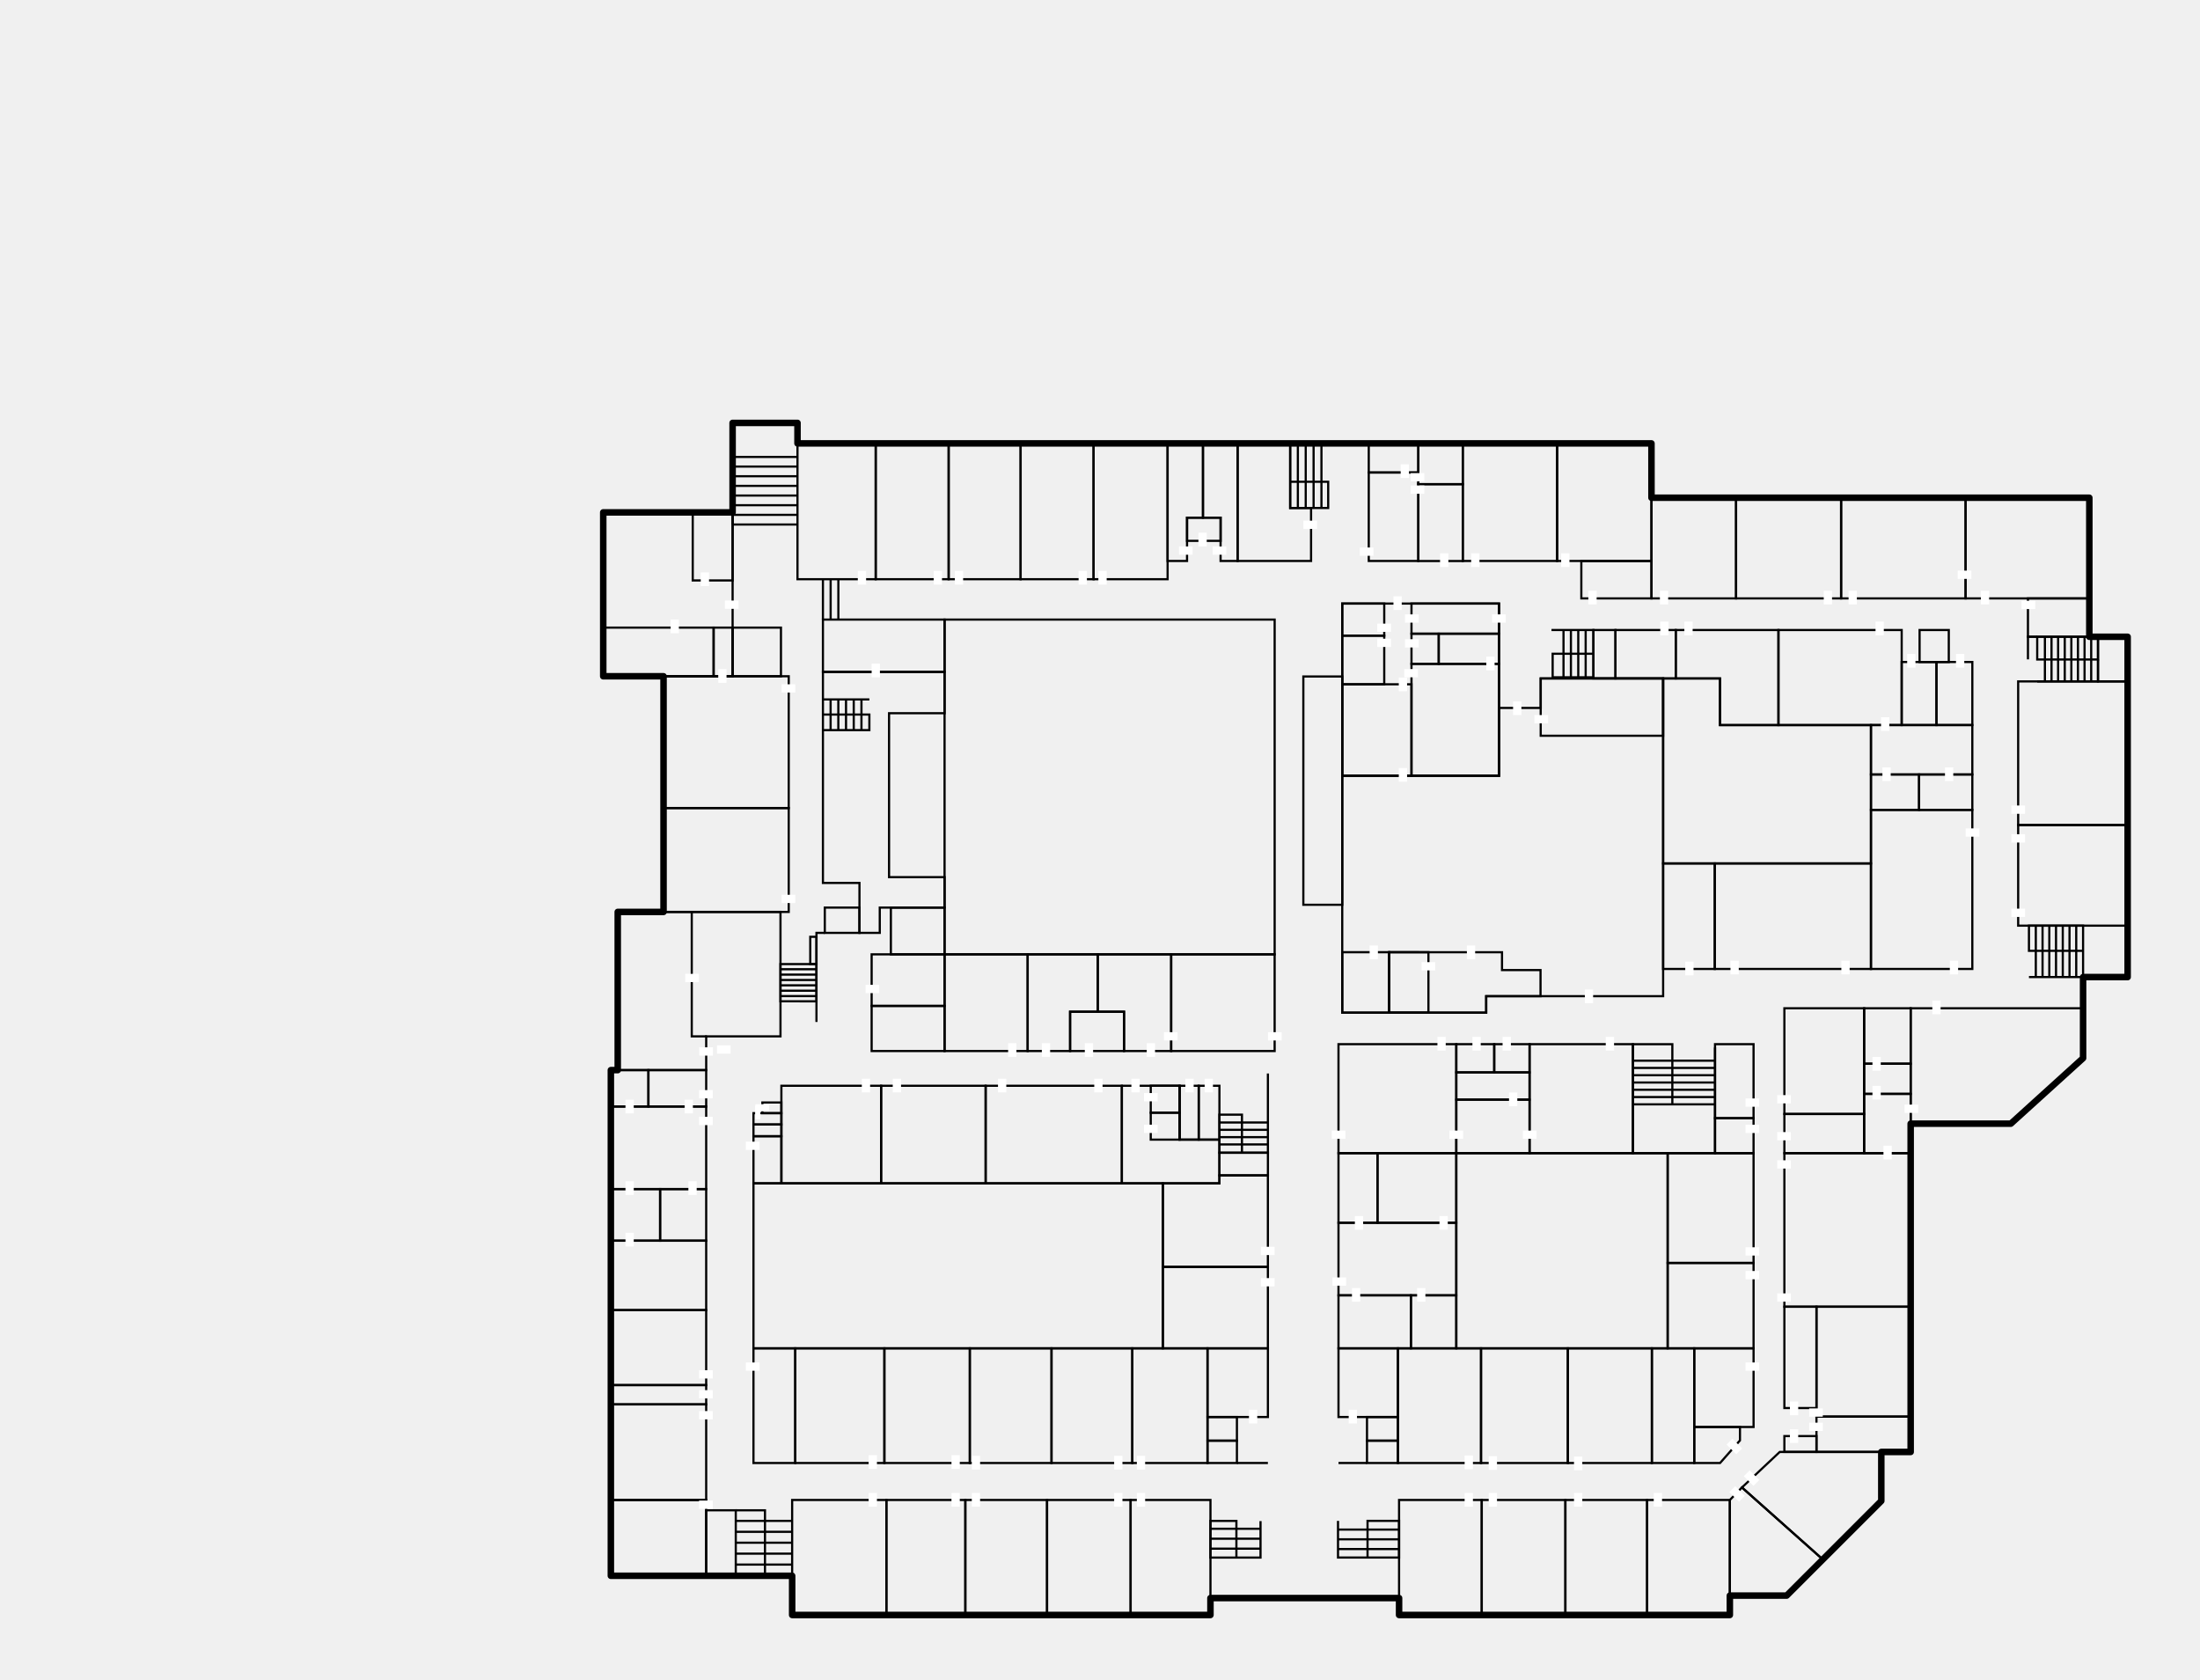
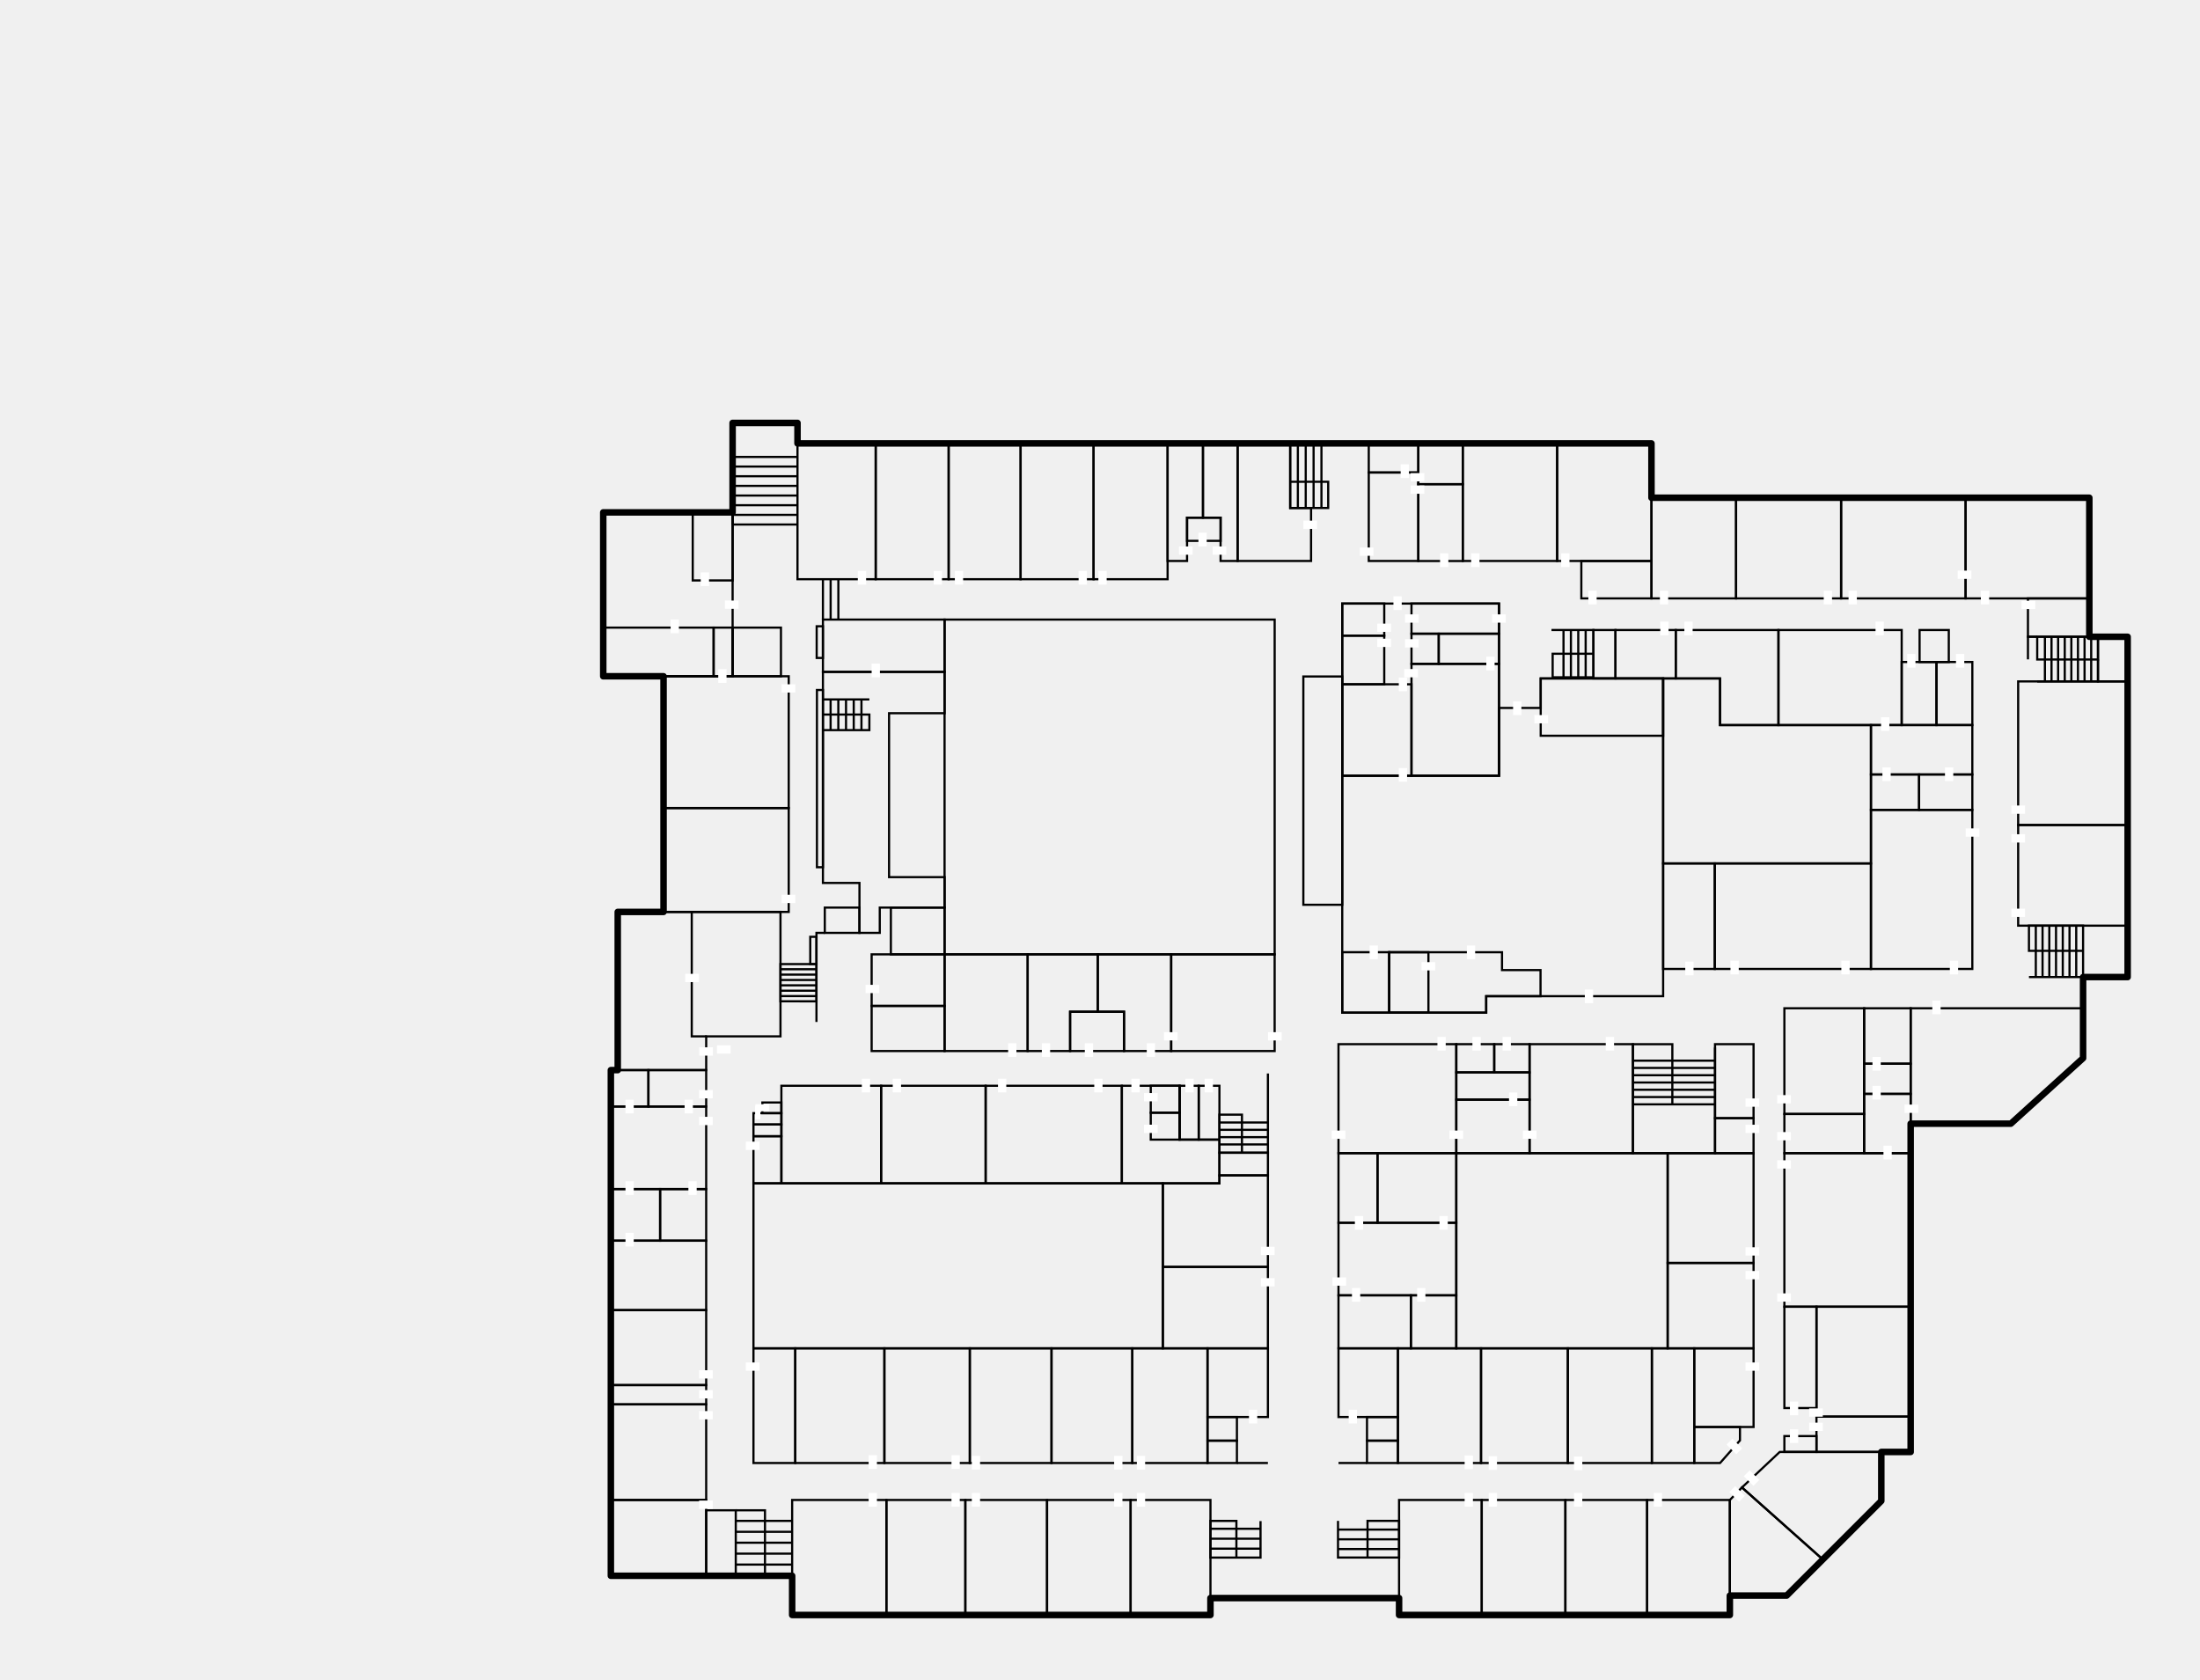
<svg xmlns="http://www.w3.org/2000/svg" width="161.31mm" height="123.16mm" enable-background="new" version="1.1" viewBox="0 0 609.69 465.47" xml:space="preserve">
  <g transform="translate(-10.592 -349.35)" fill="none" stroke="#000">
    <g stroke-linecap="round" stroke-width=".602">
      <rect id="room200" x="472.75" y="668.91" width="23.812" height="30.416" />
      <rect id="room266" x="293.44" y="472.2" width="20.216" height="37.652" />
      <rect id="room250" x="555.32" y="487.26" width="34.289" height="27.9" />
      <rect id="room248" x="569.89" y="538.17" width="30.332" height="39.794" />
      <rect id="room246" x="569.89" y="577.96" width="30.332" height="27.899" />
      <path d="m471.5 537.35-1.6e-4 51.261h57.593v-38.334h-41.833l1.6e-4 -12.927z" />
      <rect id="room253" x="503.46" y="523.92" width="34.151" height="26.352" />
      <rect id="room251A" x="529.09" y="563.96" width="13.338" height="9.803" />
      <rect id="room251S" x="542.43" y="563.96" width="14.758" height="9.803" />
      <rect x="537.61" y="532.79" width="9.638" height="17.481" />
      <rect id="room249" x="529.09" y="573.77" width="28.096" height="44.085" />
      <rect id="room247" x="485.81" y="588.61" width="43.281" height="29.244" />
      <rect x="471.5" y="588.61" width="14.312" height="29.244" />
      <rect x="547.25" y="532.79" width="9.939" height="17.481" />
      <path id="room163" d="m272.36 521.04v92.759h91.479v-92.759z" />
      <rect id="room217" x="323.93" y="765.01" width="22.118" height="31.87" />
    </g>
    <path id="room207" d="m489.99 791.51h15.74l10.022-10.022-22.406-19.949-3.356 3.472z" stroke-width=".602px" />
    <path id="room205" d="m493.34 761.54 10.47-9.841h28.147v13.579l-16.211 16.211z" stroke-width=".602px" />
    <g stroke-linecap="round" stroke-width=".602">
      <rect id="room240" x="381.53" y="638.7" width="32.646" height="30.205" />
      <rect id="room238S" x="381.53" y="668.91" width="10.813" height="19.283" />
      <rect id="room238C" x="392.34" y="668.91" width="21.833" height="19.283" />
      <rect id="room238" x="381.53" y="688.19" width="32.646" height="20.103" />
      <rect id="room238B" x="401.6" y="708.29" width="12.573" height="14.686" />
      <rect id="room238A" x="381.53" y="708.29" width="20.073" height="14.686" />
      <rect id="room214" x="398" y="722.98" width="23.032" height="31.782" />
      <rect id="room212" x="421.03" y="722.98" width="24.061" height="31.782" />
      <rect id="room210" x="445.09" y="722.98" width="23.289" height="31.782" />
      <rect id="room202" x="472.75" y="699.32" width="23.812" height="23.656" />
      <rect id="room242" x="434.48" y="638.7" width="28.643" height="30.205" />
      <rect id="room219" x="300.76" y="765.01" width="23.161" height="31.87" />
      <rect id="room221" x="278.12" y="765.01" width="22.646" height="31.87" />
      <rect id="room223" x="256.24" y="765.01" width="21.874" height="31.87" />
      <rect id="room225" x="230.12" y="765.01" width="26.12" height="31.87" />
      <rect id="room216" x="324.39" y="722.98" width="20.837" height="31.782" />
      <rect x="345.23" y="722.98" width="16.741" height="19.044" />
      <rect id="room236" x="332.85" y="700.42" width="29.115" height="22.564" />
      <rect id="room218" x="302" y="722.98" width="22.389" height="31.782" />
      <rect id="room220" x="279.36" y="722.98" width="22.646" height="31.782" />
      <rect id="room222" x="255.68" y="722.98" width="23.675" height="31.782" />
      <rect id="room224" x="230.98" y="722.98" width="24.705" height="31.782" />
      <rect x="329.5" y="650.22" width="7.996" height="7.463" />
      <rect x="329.5" y="657.68" width="7.996" height="7.463" />
      <rect x="337.5" y="650.22" width="5.298" height="14.926" />
      <rect x="342.79" y="650.22" width="5.744" height="14.926" />
      <rect x="345.23" y="748.57" width="8.152" height="6.193" />
      <rect x="345.23" y="742.02" width="8.152" height="6.544" />
      <rect x="381.53" y="722.98" width="16.47" height="19.044" />
      <rect x="389.43" y="748.57" width="8.573" height="6.193" />
      <rect x="389.43" y="742.02" width="8.573" height="6.544" />
    </g>
    <path d="m353.38 754.76h8.589" stroke-width=".602px" />
    <path d="m389.43 754.76h-7.897" stroke-width=".602px" />
    <g>
      <g stroke-linecap="round">
        <g stroke-width=".602">
          <rect x="414.18" y="668.91" width="58.574" height="54.072" />
          <rect x="219.4" y="677.26" width="113.46" height="45.725" />
          <rect x="542.57" y="523.92" width="8.092" height="8.87" />
          <rect x="468.38" y="722.98" width="11.736" height="31.782" />
        </g>
        <rect id="room204" x="480.12" y="722.98" width="16.443" height="21.808" stroke-width=".601" />
      </g>
      <path id="room206" d="m492.79 744.79v3.718l-5.512 6.256h-7.157v-9.974z" stroke-width=".601" />
      <g stroke-linecap="round" stroke-width=".602">
        <rect id="room240A" x="414.18" y="654.07" width="20.307" height="14.841" />
        <rect id="room240Z" x="414.18" y="646.52" width="20.307" height="7.547" />
        <rect x="424.69" y="638.7" width="9.794" height="7.817" />
        <rect x="414.18" y="638.7" width="10.512" height="7.817" />
        <rect id="room242A" x="485.88" y="638.7" width="10.68" height="20.501" />
        <rect id="room242Z" x="485.88" y="659.21" width="10.68" height="9.704" />
        <rect id="room203C" x="513.99" y="741.91" width="26.107" height="9.78" />
        <rect id="room203D" x="505.1" y="747.3" width="8.895" height="4.389" />
        <rect id="room203B" x="513.99" y="711.45" width="26.107" height="30.459" />
        <rect id="room203A" x="505.1" y="711.45" width="8.895" height="28.077" />
        <rect id="room201" x="505.1" y="668.91" width="35.002" height="42.546" />
        <rect id="room201A" x="527.2" y="652.47" width="12.899" height="16.443" />
        <rect x="505.1" y="658.04" width="22.103" height="10.867" />
        <rect x="505.1" y="628.75" width="22.103" height="29.296" />
        <rect id="room244Z" x="527.2" y="644.11" width="12.899" height="8.356" />
        <rect id="room244A" x="527.2" y="628.75" width="12.899" height="15.364" />
        <path id="room244" d="m540.1 628.75h47.784v13.819l-20.025 18.153h-27.759z" />
        <rect id="room252" x="520.82" y="487.26" width="34.502" height="27.9" />
        <rect id="room254" x="491.71" y="487.26" width="29.111" height="27.9" />
        <rect id="room256" x="468.27" y="487.27" width="23.438" height="27.899" />
        <rect id="room256A" x="448.83" y="504.8" width="19.441" height="10.364" />
        <rect id="room258" x="442.12" y="472.2" width="26.146" height="32.596" />
        <rect id="room260" x="415.98" y="472.2" width="26.146" height="32.596" />
        <rect id="room262C" x="403.65" y="472.2" width="12.323" height="11.302" />
        <rect id="room262A" x="403.65" y="483.51" width="12.323" height="21.294" />
        <rect id="room262B" x="389.92" y="472.2" width="13.731" height="8.067" />
        <rect id="room262" x="389.92" y="480.27" width="13.731" height="24.529" />
        <rect id="room209" x="467.06" y="765.01" width="22.93" height="31.87" />
        <rect id="room211" x="444.41" y="765.01" width="22.642" height="31.87" />
        <rect id="room213" x="421.23" y="765.01" width="23.181" height="31.87" />
        <rect id="room215" x="398.32" y="765.01" width="22.912" height="31.87" />
        <rect x="437.57" y="537.35" width="33.927" height="15.87" />
        <path d="m475 523.92 28.456-2.3e-4v26.352l-16.201 3e-5v-12.927l-12.255 2.3e-4z" />
        <rect x="452.18" y="523.92" width="6.112" height="13.425" />
        <rect id="room261A" x="382.57" y="516.6" width="11.64" height="8.881" />
        <rect x="382.57" y="525.49" width="11.64" height="13.477" />
        <rect x="382.57" y="538.96" width="19.188" height="25.338" />
        <rect id="room261B" x="401.76" y="533.3" width="24.259" height="30.998" />
        <rect x="401.76" y="516.6" width="24.259" height="8.342" />
        <rect x="409.31" y="524.95" width="16.712" height="8.356" />
        <rect x="401.76" y="524.95" width="7.547" height="8.356" />
        <path id="room245" d="m382.57 564.3h43.447v-18.786h11.557v-8.169l33.927-3.1e-4 -1.5e-4 88.053h-49.037v4.574h-39.893z" />
        <rect x="371.79" y="536.81" width="10.782" height="63.254" />
        <rect id="room264" x="313.66" y="472.2" width="20.512" height="37.652" />
        <rect id="room268" x="273.49" y="472.2" width="19.947" height="37.652" />
        <rect id="room270" x="253.28" y="472.2" width="20.216" height="37.652" />
        <rect id="room272" x="231.6" y="472.2" width="21.672" height="37.652" />
        <path id="room262D" d="m353.58 472.2h14.566v17.904h5.784v14.692h-20.35z" />
        <rect x="458.29" y="523.92" width="16.712" height="13.424" />
        <rect id="room243" x="335.16" y="613.8" width="28.674" height="26.793" />
        <rect id="room241" x="272.36" y="613.8" width="23.032" height="26.793" />
        <rect id="room241B" x="307.15" y="629.71" width="14.946" height="10.89" />
        <path id="room241A" d="m295.39 613.8h19.427v15.903h-7.668v10.89h-11.759z" />
        <path id="room243A" d="m314.82 613.8h20.346v26.793h-13.068v-10.89h-7.278z" />
        <rect x="252.15" y="628.1" width="20.211" height="12.498" />
        <rect id="room239" x="252.15" y="613.8" width="20.211" height="14.295" />
        <rect x="257.48" y="600.84" width="14.874" height="12.961" />
        <rect x="348.54" y="668.78" width="13.434" height="6.272" />
        <rect id="room230" x="283.75" y="650.22" width="37.745" height="27.04" />
        <rect id="room228" x="254.77" y="650.22" width="28.971" height="27.04" />
        <rect id="room226" x="227.14" y="650.22" width="27.637" height="27.04" />
        <rect x="219.4" y="657.81" width="7.742" height="3.145" />
        <rect x="219.4" y="660.96" width="7.742" height="3.24" />
        <rect x="219.4" y="664.2" width="7.742" height="13.056" />
        <rect x="221.87" y="654.86" width="5.264" height="2.954" />
        <rect x="219.4" y="722.98" width="11.58" height="31.782" />
        <rect x="206.3" y="767.87" width="8.196" height="18.146" />
        <rect id="room227" x="179.88" y="765.01" width="26.419" height="21.006" />
        <rect id="room229" x="179.88" y="738.51" width="26.419" height="26.493" />
        <rect id="room229A" x="179.88" y="733.18" width="26.419" height="5.337" />
        <rect id="room231" x="179.88" y="712.4" width="26.419" height="20.775" />
        <rect id="room233" x="179.88" y="693.15" width="26.419" height="19.251" />
        <rect id="room235C" x="179.88" y="678.86" width="13.649" height="14.295" />
        <rect id="room235S" x="193.53" y="678.86" width="12.77" height="14.295" />
        <rect id="room235" x="179.88" y="655.98" width="26.419" height="22.872" />
        <rect id="room235B" x="179.88" y="645.88" width="10.409" height="10.102" />
        <rect id="room235A" x="190.29" y="645.88" width="16.01" height="10.102" />
        <rect id="room278" x="194.48" y="573.26" width="34.693" height="28.781" />
        <rect id="room276" x="194.48" y="536.74" width="34.693" height="36.524" />
        <rect x="213.62" y="523.26" width="13.399" height="13.477" />
        <rect id="room274" x="177.77" y="491.32" width="35.85" height="45.419" />
        <rect x="202.57" y="491.32" width="11.052" height="18.868" />
        <rect x="208.36" y="523.26" width="5.256" height="13.477" />
        <rect x="177.77" y="523.26" width="30.594" height="13.477" />
        <rect x="238.65" y="521.04" width="33.713" height="14.487" />
        <path id="room143Z" d="m238.65 535.53v58.492h10.127v13.829h5.626v-7.008h17.96v-8.439h-15.385v-45.424h15.385v-11.449z" />
        <rect x="239.17" y="600.84" width="9.603" height="7.008" />
        <rect x="339.56" y="492.79" width="9.302" height="6.419" />
        <path d="m334.17 472.2h9.805l-4.1e-4 20.586-4.416-1.2e-4v12.011h-5.389z" />
        <path d="m343.97 472.2h9.603v32.597h-4.717v-12.011h-4.886z" />
        <rect id="room251" x="529.09" y="550.27" width="28.096" height="13.69" />
        <rect x="382.57" y="613.21" width="13.019" height="16.761" />
        <rect x="395.59" y="613.21" width="10.864" height="16.761" />
        <path id="room237" d="m181.79 602.04h45.097v34.5l-20.585-1.3e-4v9.339h-24.512z" />
        <path id="room234" d="m332.85 677.26 15.681 1.4e-4 6.7e-4 -2.203h13.434l-8.2e-4 25.364h-29.115z" />
        <path id="room232" d="m321.49 650.22h16.004v14.926h11.041l-6.4e-4 12.114h-27.045z" />
        <rect id="room261" x="382.57" y="516.6" width="43.447" height="47.697" />
        <path id="room245A" d="m395.59 613.21 31.258 8.7e-4v4.955h10.673v7.231h-15.057l-9e-4 4.574-26.874-8e-5z" />
        <rect id="roomx200" x="572.6" y="515.16" width="17.007" height="10.632" enable-background="new" />
        <path id="room237-3" d="m202.3 602.04v34.5l4.003-8e-5" enable-background="new" />
+         <rect id="roomPOI200" x="236.99" y="540.55" width="1.661" height="49.106" enable-background="new" />
      </g>
    </g>
  </g>
  <g transform="translate(-10.592 -349.35)" fill="#fff">
    <rect x="559.55" y="513.04" width="2.296" height="3.789" enable-background="new" />
    <rect x="522.89" y="513.04" width="2.296" height="3.789" enable-background="new" />
    <rect x="516.01" y="513.04" width="2.296" height="3.789" enable-background="new" />
    <rect transform="rotate(90)" x="507.46" y="-556.93" width="2.296" height="3.789" enable-background="new" />
    <rect x="470.6" y="513.04" width="2.296" height="3.789" enable-background="new" />
    <rect x="450.78" y="513.04" width="2.296" height="3.789" enable-background="new" />
    <rect x="443.24" y="502.67" width="2.296" height="3.789" enable-background="new" />
    <rect x="418.3" y="502.67" width="2.296" height="3.789" enable-background="new" />
    <rect x="409.68" y="502.67" width="2.296" height="3.789" enable-background="new" />
    <rect x="398.76" y="478" width="2.296" height="3.789" enable-background="new" />
    <rect transform="rotate(90)" x="480.44" y="-405.32" width="2.296" height="3.789" enable-background="new" />
    <rect transform="rotate(90)" x="483.87" y="-405.32" width="2.296" height="3.789" enable-background="new" />
    <rect transform="rotate(90)" x="501.06" y="-391.23" width="2.296" height="3.789" enable-background="new" />
    <rect transform="rotate(90)" x="493.62" y="-375.6" width="2.296" height="3.789" enable-background="new" />
    <rect transform="rotate(90)" x="500.77" y="-350.44" width="2.296" height="3.789" enable-background="new" />
    <rect transform="rotate(90)" x="500.77" y="-341.11" width="2.296" height="3.789" enable-background="new" />
    <rect x="342.72" y="496.97" width="2.296" height="3.789" enable-background="new" />
    <rect x="314.99" y="507.54" width="2.296" height="3.789" enable-background="new" />
    <rect x="309.51" y="507.54" width="2.296" height="3.789" enable-background="new" />
    <rect x="275.21" y="507.54" width="2.296" height="3.789" enable-background="new" />
    <rect x="269.35" y="507.54" width="2.296" height="3.789" enable-background="new" />
    <rect x="248.32" y="507.54" width="2.296" height="3.789" enable-background="new" />
    <rect x="204.79" y="507.95" width="2.296" height="3.789" enable-background="new" />
    <rect x="196.44" y="521.02" width="2.296" height="3.789" enable-background="new" />
    <rect x="209.64" y="534.77" width="2.296" height="3.789" enable-background="new" />
    <rect transform="rotate(90)" x="515.76" y="-215.27" width="2.296" height="3.789" enable-background="new" />
    <rect x="252.15" y="533.24" width="2.296" height="3.789" enable-background="new" />
    <rect transform="rotate(90)" x="538.96" y="-230.99" width="2.296" height="3.789" enable-background="new" />
    <rect transform="rotate(90)" x="597.29" y="-230.99" width="2.296" height="3.789" enable-background="new" />
    <rect transform="rotate(90)" x="639.03" y="-213.08" width="2.296" height="3.789" enable-background="new" />
    <rect transform="rotate(90)" x="622.25" y="-254.25" width="2.296" height="3.789" enable-background="new" />
    <rect transform="rotate(90)" x="651.42" y="-208.12" width="2.296" height="3.789" enable-background="new" />
    <rect x="200.32" y="654.09" width="2.296" height="3.789" enable-background="new" />
    <rect x="183.93" y="654.09" width="2.296" height="3.789" enable-background="new" />
    <rect x="183.93" y="676.68" width="2.296" height="3.789" enable-background="new" />
    <rect x="201.37" y="676.68" width="2.296" height="3.789" enable-background="new" />
    <rect x="183.93" y="690.97" width="2.296" height="3.789" enable-background="new" />
    <rect transform="rotate(90)" x="729.05" y="-208.12" width="2.296" height="3.789" enable-background="new" />
    <rect transform="rotate(90)" x="734.57" y="-208.12" width="2.296" height="3.789" enable-background="new" />
    <rect transform="rotate(90)" x="740.37" y="-208.12" width="2.296" height="3.789" enable-background="new" />
    <rect transform="rotate(90)" x="765.17" y="-208.12" width="2.296" height="3.789" enable-background="new" />
    <rect x="251.32" y="763.07" width="2.296" height="3.789" enable-background="new" />
    <rect x="274.28" y="763.07" width="2.296" height="3.789" enable-background="new" />
    <rect x="279.91" y="763.07" width="2.296" height="3.789" enable-background="new" />
    <rect x="319.36" y="763.07" width="2.296" height="3.789" enable-background="new" />
    <rect x="325.65" y="763.07" width="2.296" height="3.789" enable-background="new" />
    <rect x="325.65" y="752.78" width="2.296" height="3.789" enable-background="new" />
    <rect x="319.36" y="752.78" width="2.296" height="3.789" enable-background="new" />
    <rect x="279.91" y="752.78" width="2.296" height="3.789" enable-background="new" />
    <rect x="274.28" y="752.59" width="2.296" height="3.789" enable-background="new" />
    <rect x="251.32" y="752.59" width="2.296" height="3.789" enable-background="new" />
    <rect x="356.72" y="740.01" width="2.296" height="3.789" enable-background="new" />
    <rect x="384.36" y="740.01" width="2.296" height="3.789" enable-background="new" />
    <rect x="416.49" y="763.07" width="2.296" height="3.789" enable-background="new" />
    <rect x="416.49" y="752.68" width="2.296" height="3.789" enable-background="new" />
    <rect x="423.16" y="763.07" width="2.296" height="3.789" enable-background="new" />
    <rect x="423.16" y="752.87" width="2.296" height="3.789" enable-background="new" />
    <rect x="446.8" y="763.07" width="2.296" height="3.789" enable-background="new" />
    <rect x="446.8" y="752.97" width="2.296" height="3.789" enable-background="new" />
    <rect x="468.9" y="763.07" width="2.296" height="3.789" enable-background="new" />
    <rect transform="rotate(-45)" x="-193.01" y="885.76" width="2.296" height="3.789" enable-background="new" />
    <rect transform="rotate(-45)" x="-187.08" y="885.49" width="2.296" height="3.789" enable-background="new" />
    <rect x="506.64" y="745.42" width="2.296" height="3.789" enable-background="new" />
    <rect x="506.64" y="737.73" width="2.296" height="3.789" enable-background="new" />
    <rect transform="rotate(90)" x="743.58" y="-515.75" width="2.296" height="3.789" enable-background="new" />
    <rect transform="rotate(90)" x="739.63" y="-515.75" width="2.296" height="3.789" enable-background="new" />
    <rect transform="rotate(-45)" x="-184.25" y="875.92" width="2.296" height="3.789" enable-background="new" />
    <rect transform="rotate(90)" x="726.9" y="-498.12" width="2.296" height="3.789" enable-background="new" />
    <rect transform="rotate(90)" x="701.55" y="-498.12" width="2.296" height="3.789" enable-background="new" />
    <rect transform="rotate(90)" x="694.98" y="-498.12" width="2.296" height="3.789" enable-background="new" />
    <rect transform="rotate(90)" x="707.75" y="-506.89" width="2.296" height="3.789" enable-background="new" />
    <rect transform="rotate(90)" x="670.87" y="-506.89" width="2.296" height="3.789" enable-background="new" />
    <rect transform="rotate(90)" x="661.02" y="-498.12" width="2.296" height="3.789" enable-background="new" />
    <rect transform="rotate(90)" x="653.74" y="-498.12" width="2.296" height="3.789" enable-background="new" />
    <rect transform="rotate(90)" x="663.05" y="-506.89" width="2.296" height="3.789" enable-background="new" />
    <rect transform="rotate(90)" x="652.81" y="-506.89" width="2.296" height="3.789" enable-background="new" />
    <rect x="532.56" y="666.83" width="2.296" height="3.789" enable-background="new" />
    <rect x="529.51" y="650.25" width="2.296" height="3.789" enable-background="new" />
    <rect x="529.51" y="642.24" width="2.296" height="3.789" enable-background="new" />
    <rect x="546.1" y="626.61" width="2.296" height="3.789" enable-background="new" />
    <rect x="477.63" y="615.83" width="2.296" height="3.789" enable-background="new" />
    <rect transform="rotate(90)" x="601.14" y="-571.8" width="2.296" height="3.789" enable-background="new" />
    <rect transform="rotate(90)" x="580.52" y="-571.8" width="2.296" height="3.789" enable-background="new" />
    <rect transform="rotate(90)" x="572.56" y="-571.8" width="2.296" height="3.789" enable-background="new" />
    <rect transform="rotate(90)" x="578.9" y="-559.13" width="2.296" height="3.789" enable-background="new" />
    <rect x="550.95" y="615.56" width="2.296" height="3.789" enable-background="new" />
    <rect x="520.89" y="615.56" width="2.296" height="3.789" enable-background="new" />
    <rect x="490.16" y="615.56" width="2.296" height="3.789" enable-background="new" />
    <rect x="549.61" y="562" width="2.296" height="3.789" enable-background="new" />
    <rect x="532.27" y="562" width="2.296" height="3.789" enable-background="new" />
    <rect x="531.89" y="548.09" width="2.296" height="3.789" enable-background="new" />
    <rect x="539.13" y="530.55" width="2.296" height="3.789" enable-background="new" />
    <rect x="552.66" y="530.55" width="2.296" height="3.789" enable-background="new" />
    <rect x="530.36" y="521.6" width="2.296" height="3.789" enable-background="new" />
    <rect x="477.38" y="521.6" width="2.296" height="3.789" enable-background="new" />
    <rect x="470.71" y="521.6" width="2.296" height="3.789" enable-background="new" />
    <rect x="429.92" y="543.71" width="2.296" height="3.789" enable-background="new" />
    <rect transform="rotate(90)" x="547.49" y="-439.6" width="2.296" height="3.789" enable-background="new" />
    <rect x="396.76" y="514.59" width="2.296" height="3.789" enable-background="new" />
    <rect x="398.24" y="537.1" width="2.296" height="3.789" enable-background="new" />
    <rect x="422.5" y="531.31" width="2.296" height="3.789" enable-background="new" />
    <rect x="398.24" y="562.17" width="2.296" height="3.789" enable-background="new" />
    <rect transform="rotate(90)" x="526.47" y="-403.75" width="2.296" height="3.789" enable-background="new" />
    <rect transform="rotate(90)" x="519.59" y="-403.75" width="2.296" height="3.789" enable-background="new" />
    <rect transform="rotate(90)" x="522.15" y="-396.07" width="2.296" height="3.789" enable-background="new" />
    <rect transform="rotate(90)" x="526.33" y="-396.07" width="2.296" height="3.789" enable-background="new" />
    <rect transform="rotate(90)" x="519.59" y="-427.88" width="2.296" height="3.789" enable-background="new" />
    <rect x="449.8" y="623.55" width="2.296" height="3.789" enable-background="new" />
    <rect x="417.11" y="611.35" width="2.296" height="3.789" enable-background="new" />
    <rect x="390.16" y="611.35" width="2.296" height="3.789" enable-background="new" />
    <rect transform="rotate(90)" x="615.96" y="-408.34" width="2.296" height="3.789" enable-background="new" />
    <rect x="328.39" y="638.43" width="2.296" height="3.789" enable-background="new" />
    <rect x="311.23" y="638.43" width="2.296" height="3.789" enable-background="new" />
    <rect x="299.32" y="638.43" width="2.296" height="3.789" enable-background="new" />
    <rect x="289.98" y="638.43" width="2.296" height="3.789" enable-background="new" />
    <rect transform="rotate(90)" x="635.37" y="-336.95" width="2.296" height="3.789" enable-background="new" />
    <rect x="324.14" y="648.27" width="2.296" height="3.789" enable-background="new" />
    <rect transform="rotate(90)" x="652.24" y="-331.42" width="2.296" height="3.789" enable-background="new" />
    <rect transform="rotate(90)" x="661.01" y="-331.42" width="2.296" height="3.789" enable-background="new" />
    <rect x="339.1" y="648.27" width="2.296" height="3.789" enable-background="new" />
    <rect x="344.44" y="648.27" width="2.296" height="3.789" enable-background="new" />
    <rect x="313.85" y="648.27" width="2.296" height="3.789" enable-background="new" />
    <rect x="287.17" y="648.27" width="2.296" height="3.789" enable-background="new" />
    <rect x="258" y="648.27" width="2.296" height="3.789" enable-background="new" />
    <rect x="249.43" y="648.27" width="2.296" height="3.789" enable-background="new" />
    <rect x="219.86" y="655.72" width="1.449" height="3.789" enable-background="new" />
    <rect transform="rotate(90)" x="655.34" y="-223.73" width="1.963" height="3.789" enable-background="new" />
    <rect transform="rotate(90)" x="665.71" y="-221.08" width="2.296" height="3.789" enable-background="new" />
    <rect transform="rotate(90)" x="726.9" y="-221.08" width="2.296" height="3.789" enable-background="new" />
    <rect transform="rotate(90)" x="694.84" y="-363.82" width="2.296" height="3.789" enable-background="new" />
    <rect transform="rotate(90)" x="703.52" y="-363.82" width="2.296" height="3.789" enable-background="new" />
    <rect transform="rotate(90)" x="703.33" y="-383.64" width="2.296" height="3.789" enable-background="new" />
    <rect x="385.26" y="706.27" width="2.296" height="3.789" enable-background="new" />
    <rect x="403.32" y="706.27" width="2.296" height="3.789" enable-background="new" />
    <rect x="409.52" y="686.33" width="2.296" height="3.789" enable-background="new" />
    <rect x="386.07" y="686.33" width="2.296" height="3.789" enable-background="new" />
    <rect x="408.95" y="636.67" width="2.296" height="3.789" enable-background="new" />
    <rect transform="rotate(90)" x="662.63" y="-383.45" width="2.296" height="3.789" enable-background="new" />
    <rect transform="rotate(90)" x="662.63" y="-416.07" width="2.296" height="3.789" enable-background="new" />
    <rect transform="rotate(90)" x="662.63" y="-436.42" width="2.296" height="3.789" enable-background="new" />
    <rect x="428.79" y="652.09" width="2.296" height="3.789" enable-background="new" />
    <rect x="418.65" y="636.67" width="2.296" height="3.789" enable-background="new" />
    <rect x="427.01" y="636.67" width="2.296" height="3.789" enable-background="new" />
    <rect x="455.6" y="636.67" width="2.296" height="3.789" enable-background="new" />
    <rect transform="rotate(90)" x="658.83" y="-208.12" width="2.296" height="3.789" enable-background="new" />
    <rect transform="rotate(90)" x="635.37" y="-365.79" width="2.296" height="3.789" enable-background="new" />
    <rect transform="rotate(90)" x="655.44" y="-542.2" width="2.296" height="3.789" enable-background="new" />
    <rect transform="rotate(90)" x="534.74" y="-403.55" width="2.296" height="3.789" enable-background="new" />
    <rect transform="rotate(90)" x="515.82" y="-574.62" width="2.296" height="3.789" enable-background="new" />
    <rect transform="rotate(90)" x="639.57" y="-208.16" width="2.296" height="3.789" enable-background="new" />
    <rect transform="rotate(90)" x="619.2" y="-204.28" width="2.296" height="3.789" enable-background="new" />
  </g>
  <g transform="translate(-10.592 -349.35)" fill="none" stroke="#000">
    <g stroke-width=".602px">
      <path d="m474.05 655.45v-16.744h-10.928l-1e-5 30.205 22.756-6e-5v-29.292" />
      <path d="m485.88 643.27h-22.756" />
      <path d="m485.88 645.28h-22.756" />
      <path d="m485.88 647.3h-22.756" />
      <path d="m485.88 649.32h-22.756" />
      <path d="m485.88 651.33h-22.756" />
      <path d="m485.88 653.35h-22.756" />
      <path d="m485.88 655.37h-22.756" />
    </g>
    <path d="m575.17 525.78 16.839 2.5e-4v6.314h-16.839z" stroke-width=".601" />
    <g stroke-width=".602px">
      <path d="m590.13 525.78v12.385" />
      <path d="m588.29 525.78v12.385" />
      <path d="m586.46 525.78v12.385" />
      <path d="m584.63 525.78v12.385" />
      <path d="m582.8 525.78v12.385" />
      <path d="m580.96 525.78v12.385" />
      <path d="m579.13 525.78v12.385" />
      <path d="m577.3 525.78v12.385" />
      <path d="m452.18 530.5h-11.299v6.527l11.3 6e-5 -3.6e-4 -13.104-11.622 1.8e-4 11.622-1.8e-4" />
      <path d="m450.03 523.92v13.104" />
      <path d="m447.98 523.92v13.104" />
      <path d="m445.94 523.92v13.104" />
      <path d="m443.89 523.92v13.104" />
      <path d="m587.88 612.82h-15l7e-5 -6.961 15 2.1e-4 3.1e-4 14.238-15-1.1e-4" />
      <path d="m585.98 605.86v14.238" />
      <path d="m584.12 605.86v14.238" />
      <path d="m582.25 605.86v14.238" />
      <path d="m580.38 605.86v14.238" />
      <path d="m578.52 605.86v14.238" />
      <path d="m576.65 605.86v14.238" />
      <path d="m574.78 605.86v14.238" />
      <path d="m389.58 780.96v-10.159l8.742 1.6e-4 9e-5 10.16-16.925-3.7e-4 9e-5 -10.159" />
      <path d="m398.32 778.61h-16.925" />
      <path d="m398.32 775.91h-16.925" />
      <path d="m398.32 773.21h-16.925" />
      <path d="m235.14 608.94-7e-5 7.562 1.724 4.5e-4v-7.563z" />
      <path d="m240.78 543.16v8.509" />
      <path d="m245.05 543.16v8.509" />
      <path d="m247.19 543.16v8.509" />
      <path d="m249.33 543.16v8.509" />
      <path d="m242.92 543.16v8.509" />
      <path d="m368.14 482.85h10.537l-6e-4 7.257h-10.537l-6.3e-4 -17.904h10.538" />
      <path d="m376.81 490.11 6e-4 -17.904" />
      <path d="m374.63 490.11 6e-4 -17.904" />
      <path d="m372.45 490.11 6.1e-4 -17.904" />
      <path d="m370.27 490.11 6e-4 -17.904" />
      <path d="m353.24 780.97v-10.163h-7.2l-4e-5 10.163 13.882-1.7e-4 -1.8e-4 -10.106" />
      <path d="m359.93 772.98h-13.882" />
      <path d="m359.93 778.5h-13.882" />
      <path d="m359.93 775.74h-13.882" />
    </g>
    <path d="m214.5 770.8h15.629" stroke-width=".601" />
    <g stroke-width=".602px">
      <path d="m214.5 773.83h15.629" />
      <path d="m214.5 776.85h15.629" />
      <path d="m361.97 646.82v21.965h-13.434v-10.554h6.241v10.554" />
      <path d="m348.54 662.43h13.434" />
      <path d="m348.54 664.46h13.434" />
      <path d="m348.54 666.48h13.434" />
      <path d="m348.54 660.4h13.434" />
      <path d="m238.65 521.04-8.3e-4 -11.188" />
    </g>
    <path d="m242.93 521.04-8.3e-4 -11.188" stroke-width=".601" />
    <path d="m240.79 521.04-8.3e-4 -11.188" stroke-width=".602px" />
    <g stroke-width=".601">
      <path d="m592.01 532.1v6.07l-16.839-6.2e-4" />
      <path d="m575.17 525.78h-2.568v6.278" />
      <path d="m592.01 525.78 8.217 4.2e-4 4.6e-4 12.384-8.218 6.3e-4z" />
    </g>
    <path d="m214.5 779.88h15.629" stroke-width=".602px" />
    <path d="m214.5 782.91h15.629" stroke-width=".602px" />
    <path d="m214.49 767.87h8.101v18.147" stroke-width=".601" />
    <g stroke-width=".602px">
      <path d="m226.88 616.5-7e-5 10.318 9.979 4.5e-4v-10.319z" />
      <path d="m226.88 617.93h9.979z" />
      <path d="m226.88 619.42h9.979z" />
      <path d="m226.88 620.91h9.979z" />
      <path d="m226.88 622.39h9.979z" />
      <path d="m226.88 623.88h9.979z" />
      <path d="m226.88 625.37h9.979z" />
      <path d="m236.86 632.54v-24.689h2.307" />
      <path d="m238.65 543.16h12.871" />
      <path d="m238.65 547.35 12.871-2.9e-4v4.316h-12.871" />
    </g>
    <g stroke-width=".601">
      <path d="m213.62 478.63h17.985" />
      <path d="m213.62 481.31h17.985" />
      <path d="m213.62 483.98h17.985" />
      <path d="m213.62 486.66h17.985" />
      <path d="m213.62 489.34h17.985" />
      <path d="m213.62 492.01h17.985" />
      <path d="m213.62 494.69h17.985" />
      <path d="m213.62 475.96h17.985" />
      <path d="m213.62 494.69v-28.163h17.986" />
    </g>
    <path d="m214.49 786.01h15.629" stroke-width=".602px" />
+     <path d="m236.92 522.88-7e-5 8.789 1.724 4.5e-4v-8.789z" enable-background="new" stroke-width=".602px" />
  </g>
  <g transform="translate(-10.592 -349.35)">
    <path d="m468.27 487.27h121.34v38.531h10.617v94.301h-12.345v22.468l-20.025 18.153h-27.759v90.976h-8.139v13.579l-26.233 26.233h-15.74v5.37l-91.665-3e-5v-4.693l-52.278 2.3e-4v4.693h-115.92v-10.864h-50.244v-140.13l1.907-9e-4v-43.838l12.695-1e-5v-65.305h-16.712v-45.419h35.85l-4.7e-4 -24.794h17.986l-5.2e-4 5.679h236.66z" fill="none" stroke="#000" stroke-linecap="round" stroke-linejoin="round" stroke-width="1.807" />
  </g>
</svg>
